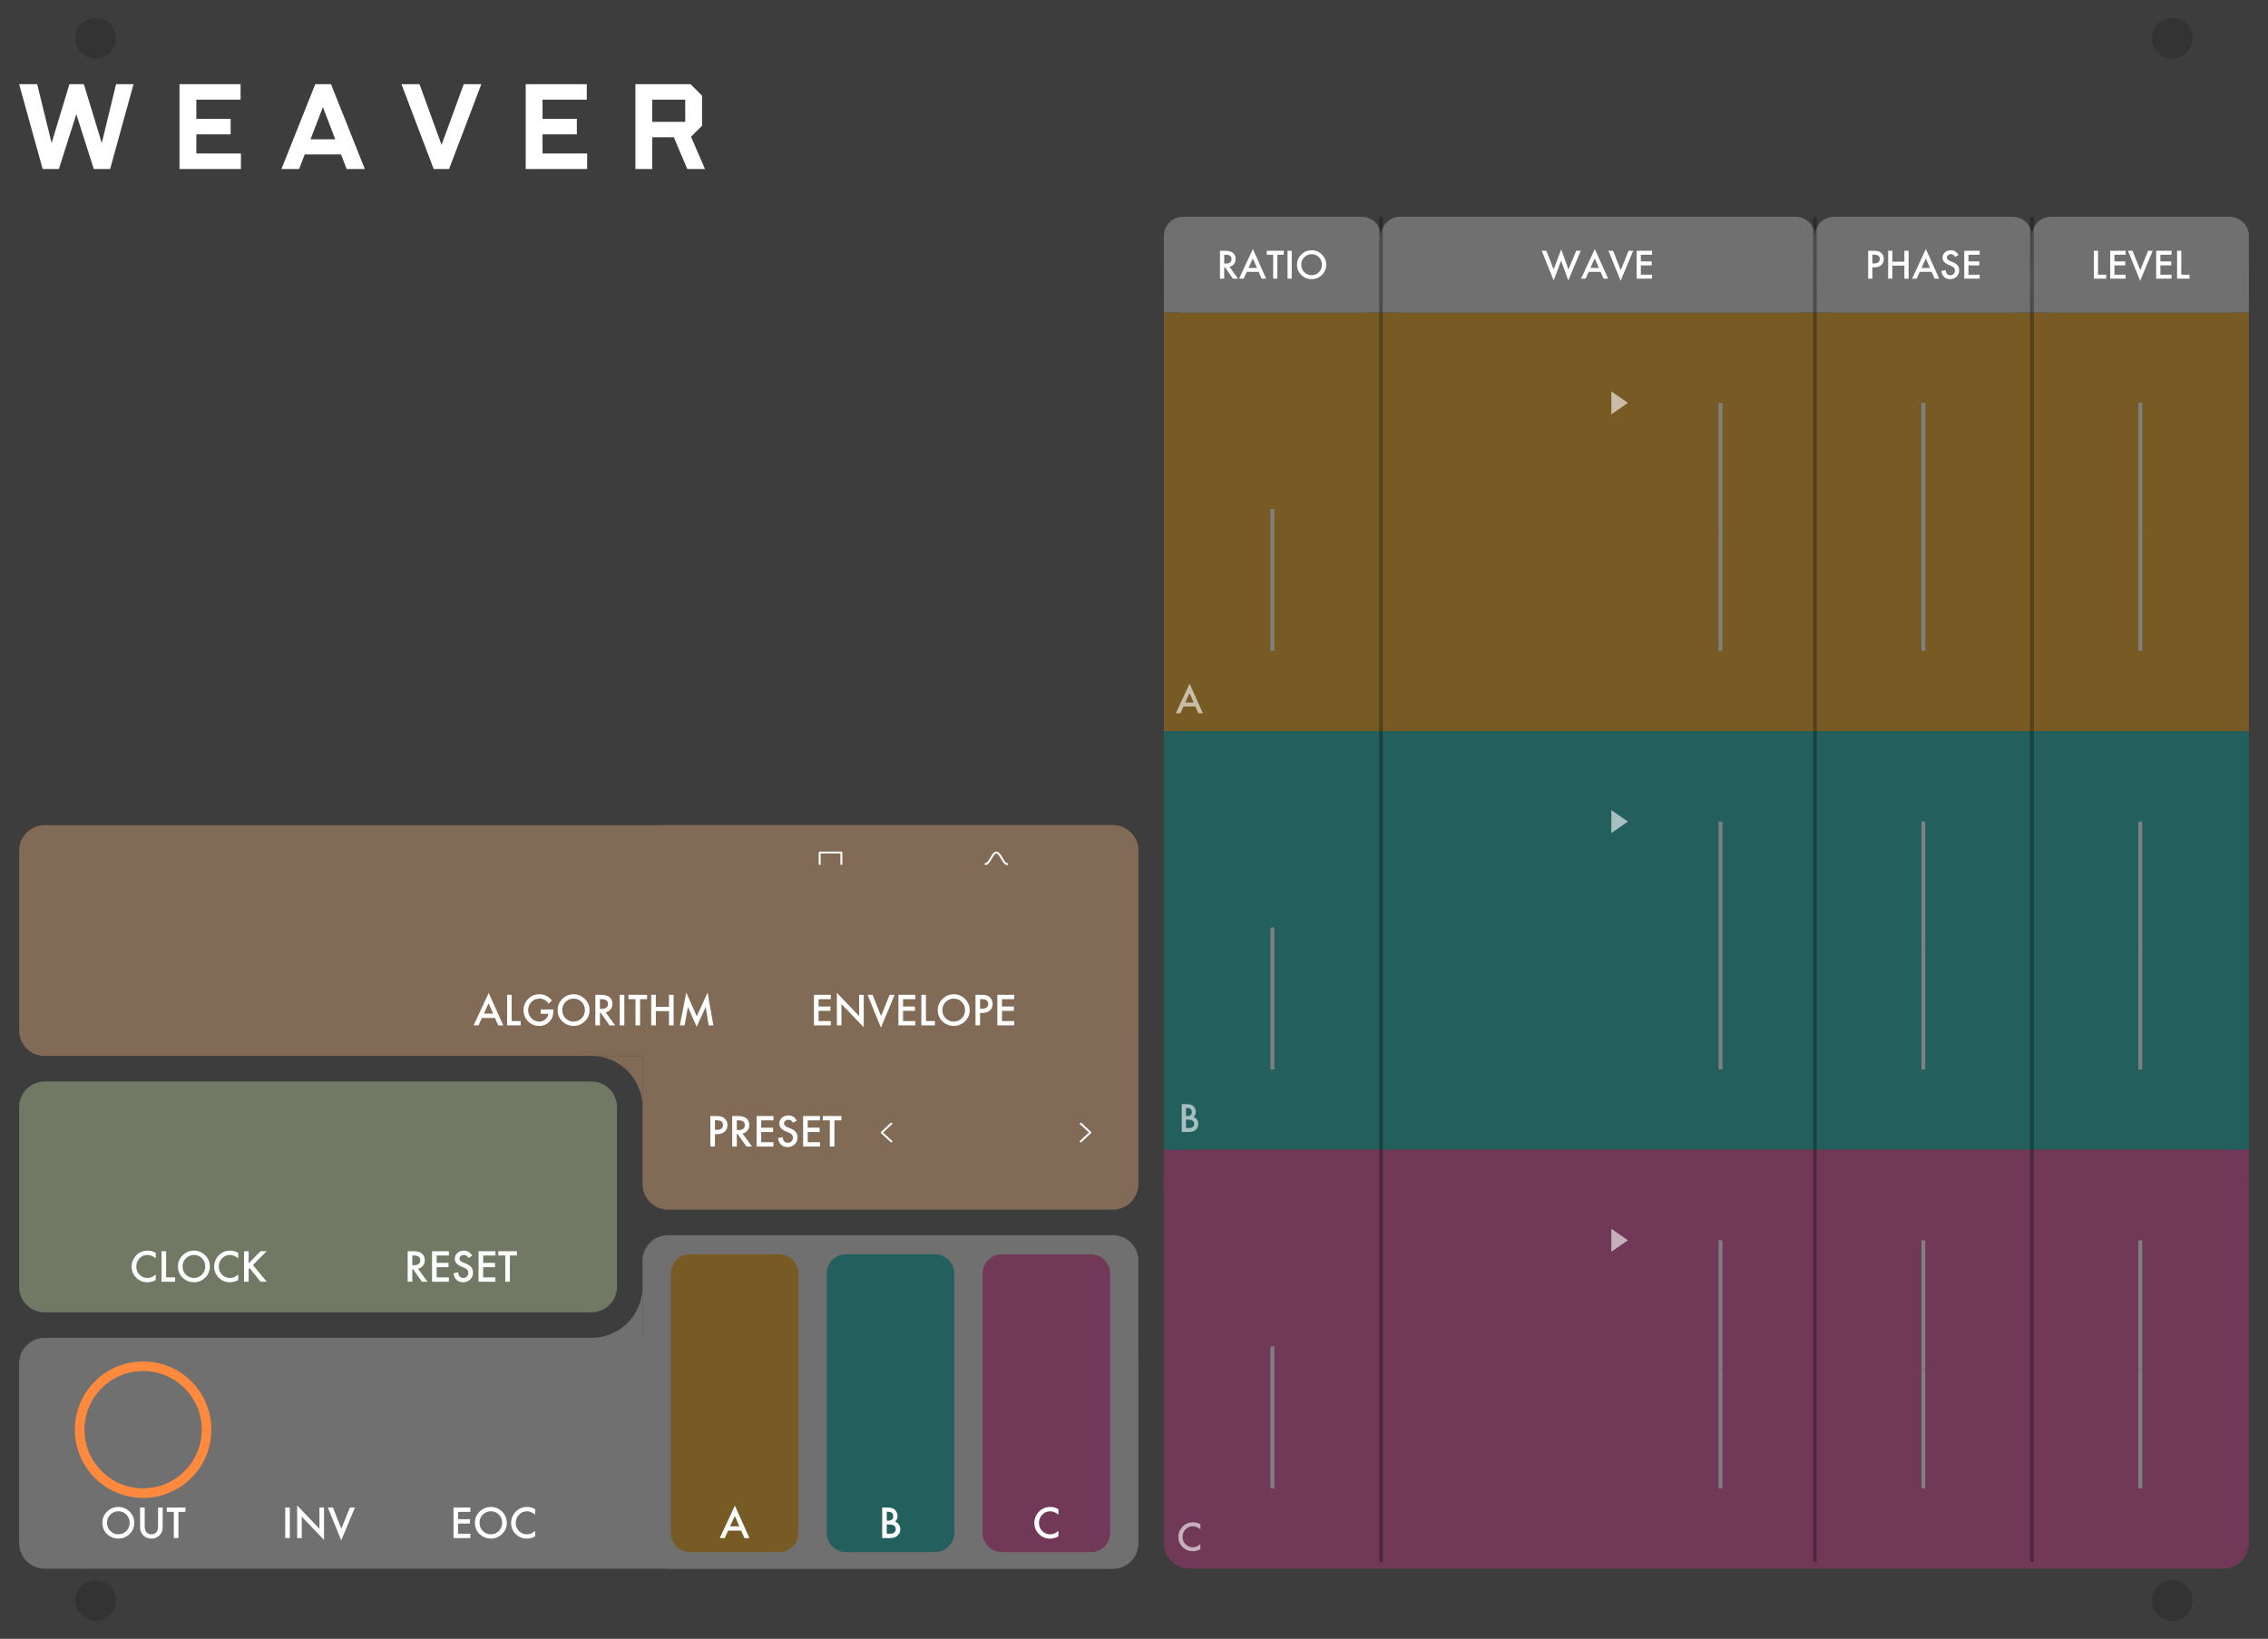
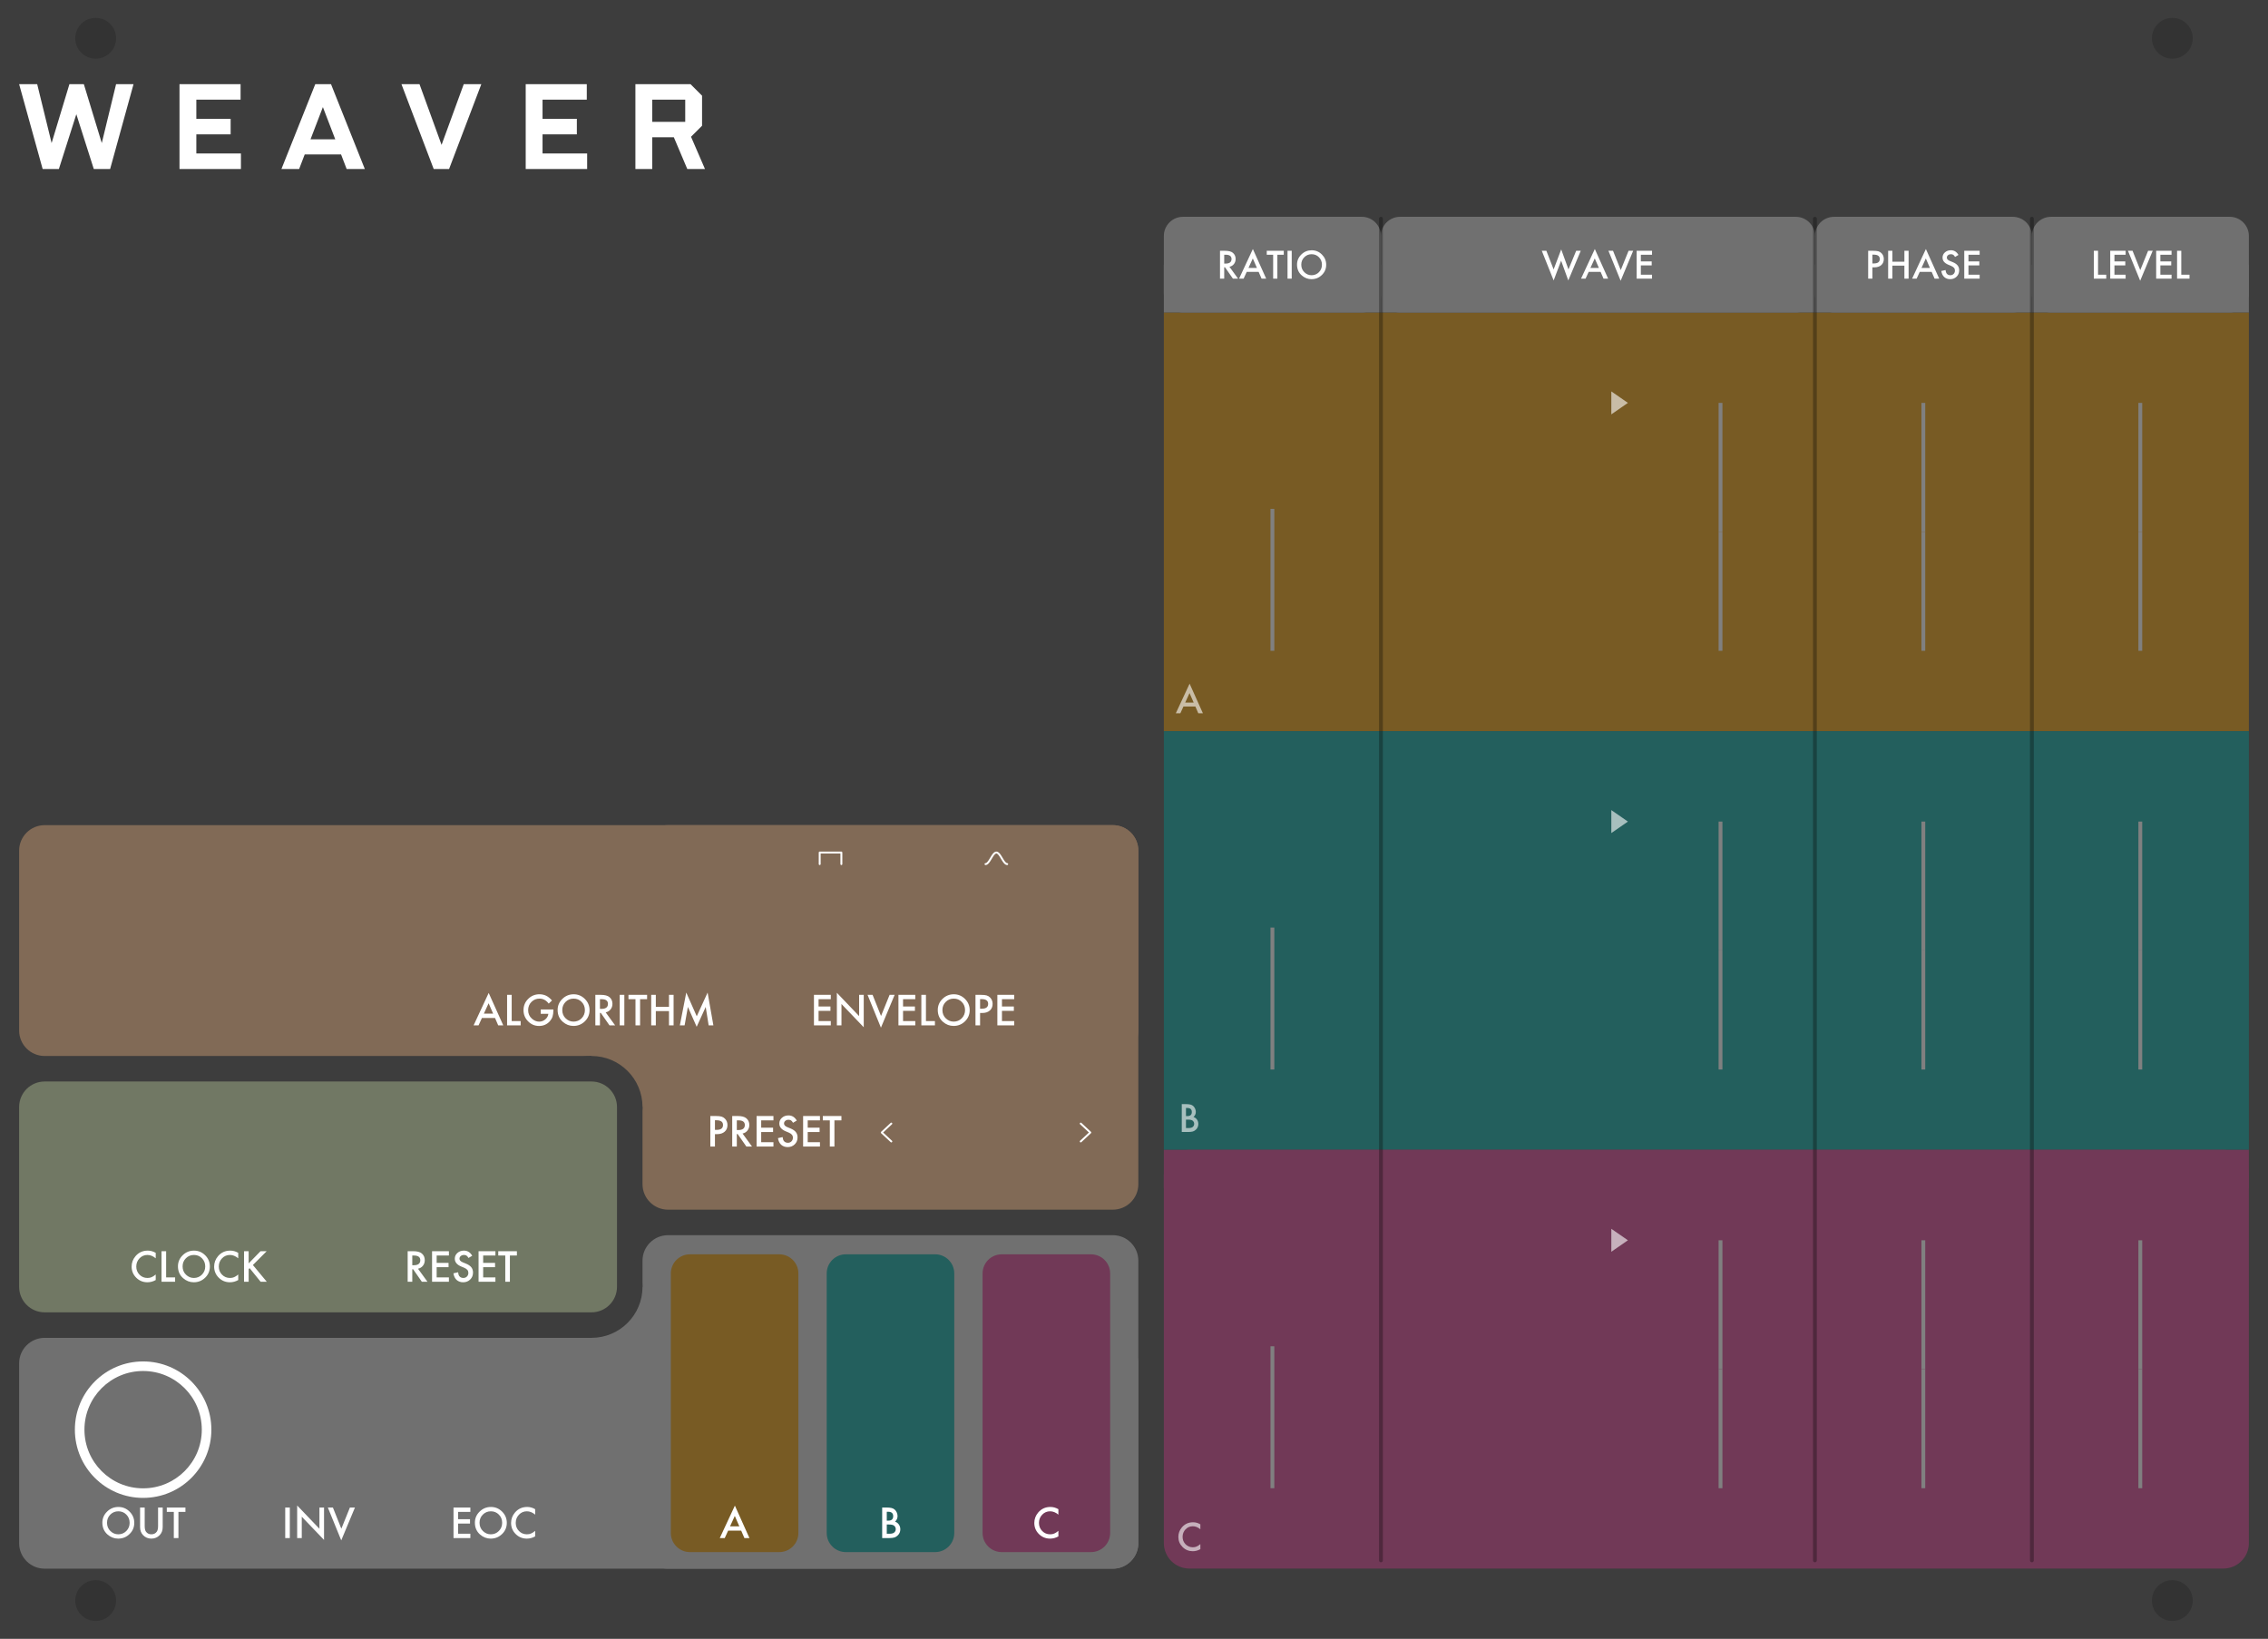
<svg xmlns="http://www.w3.org/2000/svg" version="1.1" width="177.8mm" height="128.5mm" viewBox="0 0 177.8 128.5">
  <g id="panel">
    <rect x="0" y="0" width="177.8" height="128.5" fill="#3d3d3d" />
    <rect class="zone" x="91.24" y="24.50" width="85.06" height="32.83" rx="0.00" fill="#785b24" fill-opacity="1.0" />
    <rect class="zone" x="91.24" y="57.33" width="85.06" height="32.83" rx="0.00" fill="#235f5d" fill-opacity="1.0" />
    <rect class="zone" x="91.24" y="90.16" width="85.06" height="32.83" rx="2.00" fill="#713957" fill-opacity="1.0" />
    <rect class="zone" x="91.24" y="90.16" width="85.06" height="3.00" rx="0.00" fill="#713957" fill-opacity="1.0" />
    <rect class="zone" x="1.50" y="64.70" width="87.74" height="18.10" rx="2.00" fill="#816a56" fill-opacity="1.0" />
    <rect class="zone" x="50.37" y="64.70" width="38.87" height="30.15" rx="2.00" fill="#816a56" fill-opacity="1.0" />
    <rect class="zone" x="1.50" y="104.90" width="87.74" height="18.10" rx="2.00" fill="#707070" fill-opacity="1.0" />
    <rect class="zone" x="50.37" y="96.85" width="38.87" height="26.15" rx="2.00" fill="#707070" fill-opacity="1.0" />
-     <rect class="zone" x="46.37" y="82.80" width="4.00" height="4.00" rx="0.00" fill="#816a56" fill-opacity="1.0" />
-     <rect class="zone" x="46.37" y="100.90" width="4.00" height="4.00" rx="0.00" fill="#707070" fill-opacity="1.0" />
+     <rect class="zone" x="46.37" y="81.80" width="5.00" height="5.00" rx="0.00" fill="#816a56" fill-opacity="1.0" />
+     <rect class="zone" x="46.37" y="100.90" width="5.00" height="5.00" rx="0.00" fill="#707070" fill-opacity="1.0" />
    <rect class="zone" x="42.37" y="82.80" width="8.00" height="8.00" rx="4.00" fill="#3d3d3d" fill-opacity="1.0" />
    <rect class="zone" x="42.37" y="96.90" width="8.00" height="8.00" rx="4.00" fill="#3d3d3d" fill-opacity="1.0" />
    <rect class="zone" x="1.50" y="84.80" width="46.87" height="18.10" rx="2.00" fill="#9aa883" fill-opacity="0.55" />
-     <rect class="zone" x="5.87" y="106.75" width="10.70" height="10.70" rx="5.35" fill="#ff8a3d" fill-opacity="1.0" />
+     <rect class="zone" x="5.87" y="106.75" width="10.70" height="10.70" rx="5.35" fill="#ffffff" fill-opacity="1.0" />
    <rect class="zone" x="6.62" y="107.50" width="9.20" height="9.20" rx="4.60" fill="#707070" fill-opacity="1.0" />
    <rect class="zone" x="52.59" y="98.35" width="10.00" height="23.35" rx="1.50" fill="#785b24" fill-opacity="1.0" />
    <rect class="zone" x="64.81" y="98.35" width="10.00" height="23.35" rx="1.50" fill="#235f5d" fill-opacity="1.0" />
    <rect class="zone" x="77.03" y="98.35" width="10.00" height="23.35" rx="1.50" fill="#713957" fill-opacity="1.0" />
    <rect class="zone" x="91.24" y="17.00" width="17.02" height="7.50" rx="1.50" fill="#707070" fill-opacity="1.0" />
    <rect class="zone" x="91.24" y="20.75" width="17.02" height="3.75" rx="0.00" fill="#707070" fill-opacity="1.0" />
    <rect class="zone" x="108.26" y="17.00" width="34.02" height="7.50" rx="1.50" fill="#707070" fill-opacity="1.0" />
    <rect class="zone" x="108.26" y="20.75" width="34.02" height="3.75" rx="0.00" fill="#707070" fill-opacity="1.0" />
    <rect class="zone" x="142.28" y="17.00" width="17.01" height="7.50" rx="1.50" fill="#707070" fill-opacity="1.0" />
    <rect class="zone" x="142.28" y="20.75" width="17.01" height="3.75" rx="0.00" fill="#707070" fill-opacity="1.0" />
    <rect class="zone" x="159.29" y="17.00" width="17.01" height="7.50" rx="1.50" fill="#707070" fill-opacity="1.0" />
    <rect class="zone" x="159.29" y="20.75" width="17.01" height="3.75" rx="0.00" fill="#707070" fill-opacity="1.0" />
    <rect class="zone" x="108.11" y="17.00" width="0.30" height="105.50" rx="0.15" fill="#000000" fill-opacity="0.3" />
    <rect class="zone" x="142.13" y="17.00" width="0.30" height="105.50" rx="0.15" fill="#000000" fill-opacity="0.3" />
    <rect class="zone" x="159.14" y="17.00" width="0.30" height="105.50" rx="0.15" fill="#000000" fill-opacity="0.3" />
    <circle cx="7.5" cy="3.0" r="1.6" fill="#333333" />
    <circle cx="170.3" cy="3.0" r="1.6" fill="#333333" />
    <circle cx="7.5" cy="125.5" r="1.6" fill="#333333" />
    <circle cx="170.3" cy="125.5" r="1.6" fill="#333333" />
    <rect x="99.6" y="39.9" width="0.3" height="11.13" fill="#808080" />
    <rect x="134.73" y="31.59" width="0.3" height="10.11" fill="#808080" />
    <rect x="134.73" y="41.7" width="0.3" height="9.33" fill="#808080" />
    <rect x="150.63" y="31.59" width="0.3" height="10.11" fill="#808080" />
    <rect x="150.63" y="41.7" width="0.3" height="9.33" fill="#808080" />
    <rect x="167.64" y="31.59" width="0.3" height="10.11" fill="#808080" />
    <rect x="167.64" y="41.7" width="0.3" height="9.33" fill="#808080" />
    <rect x="99.6" y="72.73" width="0.3" height="11.13" fill="#808080" />
    <rect x="134.73" y="64.42" width="0.3" height="10.11" fill="#808080" />
    <rect x="134.73" y="74.53" width="0.3" height="9.33" fill="#808080" />
    <rect x="150.63" y="64.42" width="0.3" height="10.11" fill="#808080" />
    <rect x="150.63" y="74.53" width="0.3" height="9.33" fill="#808080" />
    <rect x="167.64" y="64.42" width="0.3" height="10.11" fill="#808080" />
    <rect x="167.64" y="74.53" width="0.3" height="9.33" fill="#808080" />
    <rect x="99.6" y="105.56" width="0.3" height="11.13" fill="#808080" />
    <rect x="134.73" y="97.25" width="0.3" height="10.11" fill="#808080" />
    <rect x="134.73" y="107.36" width="0.3" height="9.33" fill="#808080" />
    <rect x="150.63" y="97.25" width="0.3" height="10.11" fill="#808080" />
    <rect x="150.63" y="107.36" width="0.3" height="9.33" fill="#808080" />
    <rect x="167.64" y="97.25" width="0.3" height="10.11" fill="#808080" />
    <rect x="167.64" y="107.36" width="0.3" height="9.33" fill="#808080" />
    <path fill="#ffffff" d="M3.343 13.25H4.616L5.984 8.956L7.352 13.25H8.634L10.468 6.6H9.1L7.979 11.217L6.573 6.6H5.442L4.046 11.217L2.916 6.6H1.5Z M14.072 13.25H18.888V12.034H15.392V10.533H18.081V9.317H15.392V7.816H18.86V6.6H14.072Z M22.064 13.25H23.451L23.888 12.11H26.738L27.175 13.25H28.6L25.95 6.6H24.715ZM24.344 10.922 25.313 8.396 26.282 10.922Z M33.999 13.25H35.206L37.733 6.6H36.355L34.617 11.36L32.887 6.6H31.472Z M41.213 13.25H46.029V12.034H42.533V10.533H45.222V9.317H42.533V7.816H46.001V6.6H41.213Z M49.813 13.25H51.133V10.761H52.825L53.879 13.25H55.266L54.173 10.723L55.038 9.858V7.503L54.136 6.6H49.813ZM51.133 9.555V7.816H53.718V9.555Z" />
    <path fill="#ffffff" d="M96.383 20.918 97.06 21.85H96.656L96.032 20.955H95.972V21.85H95.642V19.664H96.029Q96.462 19.664 96.655 19.827Q96.867 20.008 96.867 20.305Q96.867 20.537 96.734 20.704Q96.601 20.872 96.383 20.918ZM95.972 20.668H96.077Q96.546 20.668 96.546 20.309Q96.546 19.974 96.09 19.974H95.972Z M98.672 21.319H97.736L97.493 21.85H97.137L98.219 19.526L99.263 21.85H98.902ZM98.538 21.009 98.214 20.265 97.874 21.009Z M100.139 19.974V21.85H99.809V19.974H99.307V19.664H100.641V19.974Z M101.265 19.664V21.85H100.935V19.664Z M101.681 20.747Q101.681 20.285 102.02 19.954Q102.357 19.623 102.83 19.623Q103.297 19.623 103.631 19.957Q103.967 20.291 103.967 20.76Q103.967 21.231 103.63 21.56Q103.291 21.89 102.813 21.89Q102.389 21.89 102.052 21.597Q101.681 21.272 101.681 20.747ZM102.014 20.751Q102.014 21.114 102.258 21.347Q102.5 21.581 102.817 21.581Q103.161 21.581 103.398 21.343Q103.634 21.102 103.634 20.757Q103.634 20.407 103.4 20.171Q103.168 19.933 102.826 19.933Q102.484 19.933 102.249 20.171Q102.014 20.406 102.014 20.751Z" />
    <path fill="#ffffff" d="M121.227 19.664 121.797 21.125 122.391 19.557 122.96 21.125 123.565 19.664H123.923L122.946 21.989L122.384 20.44L121.798 21.99L120.869 19.664Z M125.48 21.319H124.544L124.3 21.85H123.945L125.026 19.526L126.07 21.85H125.709ZM125.345 21.009 125.021 20.265 124.681 21.009Z M126.454 19.664 127.058 21.179 127.672 19.664H128.033L127.051 22.014L126.093 19.664Z M129.511 19.974H128.634V20.499H129.485V20.809H128.634V21.54H129.511V21.85H128.305V19.664H129.511Z" />
    <path fill="#ffffff" d="M146.786 20.962V21.85H146.456V19.664H146.83Q147.105 19.664 147.245 19.702Q147.387 19.74 147.494 19.846Q147.682 20.03 147.682 20.311Q147.682 20.611 147.481 20.787Q147.28 20.962 146.939 20.962ZM146.786 20.656H146.909Q147.364 20.656 147.364 20.307Q147.364 19.968 146.895 19.968H146.786Z M148.352 20.519H149.295V19.664H149.625V21.85H149.295V20.829H148.352V21.85H148.022V19.664H148.352Z M151.433 21.319H150.498L150.254 21.85H149.899L150.98 19.526L152.024 21.85H151.663ZM151.299 21.009 150.975 20.265 150.635 21.009Z M153.533 19.989 153.266 20.148Q153.191 20.018 153.123 19.978Q153.052 19.933 152.94 19.933Q152.803 19.933 152.712 20.011Q152.622 20.087 152.622 20.203Q152.622 20.363 152.859 20.461L153.077 20.55Q153.344 20.658 153.467 20.813Q153.59 20.968 153.59 21.193Q153.59 21.495 153.389 21.691Q153.187 21.89 152.886 21.89Q152.602 21.89 152.416 21.721Q152.234 21.553 152.188 21.247L152.522 21.173Q152.545 21.366 152.602 21.439Q152.704 21.581 152.899 21.581Q153.053 21.581 153.155 21.478Q153.257 21.374 153.257 21.216Q153.257 21.152 153.24 21.099Q153.222 21.046 153.184 21.001Q153.147 20.956 153.087 20.918Q153.028 20.879 152.946 20.843L152.735 20.755Q152.286 20.566 152.286 20.2Q152.286 19.954 152.474 19.788Q152.663 19.621 152.943 19.621Q153.321 19.621 153.533 19.989Z M155.194 19.974H154.318V20.499H155.169V20.809H154.318V21.54H155.194V21.85H153.988V19.664H155.194Z" />
    <path fill="#ffffff" d="M164.476 19.664V21.54H165.119V21.85H164.146V19.664Z M166.638 19.974H165.762V20.499H166.613V20.809H165.762V21.54H166.638V21.85H165.432V19.664H166.638Z M167.182 19.664 167.786 21.179 168.4 19.664H168.761L167.779 22.014L166.821 19.664Z M170.239 19.974H169.362V20.499H170.214V20.809H169.362V21.54H170.239V21.85H169.033V19.664H170.239Z M171.002 19.664V21.54H171.645V21.85H170.672V19.664Z" />
    <path fill="#c9bda7" d="M93.712 55.399H92.776L92.533 55.93H92.177L93.259 53.606L94.303 55.93H93.942ZM93.578 55.089 93.253 54.345 92.914 55.089Z" />
    <path fill="#a7bfbe" d="M92.645 88.76V86.574H92.973Q93.193 86.574 93.323 86.608Q93.455 86.642 93.545 86.722Q93.637 86.806 93.691 86.931Q93.746 87.057 93.746 87.185Q93.746 87.42 93.566 87.583Q93.741 87.643 93.841 87.791Q93.943 87.939 93.943 88.134Q93.943 88.39 93.762 88.567Q93.653 88.676 93.517 88.719Q93.368 88.76 93.144 88.76ZM92.974 87.512H93.078Q93.262 87.512 93.348 87.431Q93.433 87.35 93.433 87.191Q93.433 87.037 93.345 86.957Q93.258 86.877 93.091 86.877H92.974ZM92.974 88.45H93.178Q93.402 88.45 93.507 88.362Q93.617 88.267 93.617 88.121Q93.617 87.98 93.511 87.883Q93.408 87.789 93.142 87.789H92.974Z" />
    <path fill="#c6b0bc" d="M94.102 119.521V119.912Q93.816 119.673 93.51 119.673Q93.173 119.673 92.942 119.915Q92.71 120.156 92.71 120.504Q92.71 120.848 92.942 121.084Q93.174 121.321 93.511 121.321Q93.685 121.321 93.807 121.264Q93.875 121.236 93.948 121.188Q94.021 121.14 94.102 121.072V121.47Q93.818 121.63 93.507 121.63Q93.038 121.63 92.707 121.303Q92.377 120.973 92.377 120.507Q92.377 120.089 92.653 119.762Q92.993 119.361 93.532 119.361Q93.827 119.361 94.102 119.521Z" />
    <path fill="#ffffff" d="M12.207 98.235V98.663Q11.894 98.401 11.559 98.401Q11.19 98.401 10.937 98.666Q10.683 98.93 10.683 99.311Q10.683 99.688 10.937 99.947Q11.191 100.205 11.56 100.205Q11.751 100.205 11.884 100.143Q11.959 100.112 12.039 100.06Q12.118 100.007 12.207 99.933V100.368Q11.897 100.543 11.556 100.543Q11.043 100.543 10.68 100.185Q10.319 99.824 10.319 99.314Q10.319 98.857 10.621 98.499Q10.993 98.06 11.584 98.06Q11.906 98.06 12.207 98.235Z M13.024 98.106V100.16H13.728V100.5H12.663V98.106Z M13.951 99.292Q13.951 98.787 14.321 98.424Q14.69 98.061 15.208 98.061Q15.72 98.061 16.086 98.427Q16.453 98.793 16.453 99.306Q16.453 99.823 16.084 100.182Q15.714 100.543 15.19 100.543Q14.726 100.543 14.357 100.222Q13.951 99.867 13.951 99.292ZM14.315 99.297Q14.315 99.694 14.582 99.95Q14.847 100.205 15.194 100.205Q15.571 100.205 15.83 99.945Q16.089 99.681 16.089 99.303Q16.089 98.92 15.833 98.661Q15.579 98.401 15.204 98.401Q14.83 98.401 14.573 98.661Q14.315 98.919 14.315 99.297Z M18.676 98.235V98.663Q18.363 98.401 18.028 98.401Q17.659 98.401 17.406 98.666Q17.152 98.93 17.152 99.311Q17.152 99.688 17.406 99.947Q17.661 100.205 18.03 100.205Q18.22 100.205 18.354 100.143Q18.428 100.112 18.508 100.06Q18.588 100.007 18.676 99.933V100.368Q18.366 100.543 18.025 100.543Q17.512 100.543 17.149 100.185Q16.788 99.824 16.788 99.314Q16.788 98.857 17.09 98.499Q17.462 98.06 18.053 98.06Q18.375 98.06 18.676 98.235Z M19.493 99.061 20.425 98.106H20.907L19.825 99.19L20.913 100.5H20.43L19.568 99.435L19.493 99.509V100.5H19.132V98.106H19.493Z" />
    <path fill="#ffffff" d="M32.77 99.48 33.511 100.5H33.069L32.386 99.52H32.321V100.5H31.959V98.106H32.383Q32.857 98.106 33.068 98.285Q33.3 98.483 33.3 98.809Q33.3 99.063 33.155 99.246Q33.009 99.429 32.77 99.48ZM32.321 99.206H32.435Q32.949 99.206 32.949 98.813Q32.949 98.446 32.449 98.446H32.321Z M35.192 98.446H34.232V99.021H35.164V99.361H34.232V100.16H35.192V100.5H33.871V98.106H35.192Z M37.02 98.463 36.727 98.637Q36.644 98.494 36.57 98.451Q36.492 98.401 36.37 98.401Q36.22 98.401 36.12 98.486Q36.021 98.57 36.021 98.697Q36.021 98.872 36.282 98.979L36.52 99.077Q36.812 99.195 36.947 99.364Q37.082 99.534 37.082 99.781Q37.082 100.111 36.861 100.326Q36.64 100.543 36.311 100.543Q36 100.543 35.796 100.359Q35.596 100.174 35.547 99.84L35.913 99.759Q35.937 99.97 36 100.05Q36.111 100.205 36.325 100.205Q36.494 100.205 36.606 100.092Q36.717 99.979 36.717 99.805Q36.717 99.736 36.698 99.678Q36.679 99.619 36.637 99.571Q36.596 99.522 36.531 99.479Q36.466 99.436 36.376 99.398L36.145 99.302Q35.654 99.094 35.654 98.694Q35.654 98.424 35.86 98.243Q36.066 98.06 36.373 98.06Q36.787 98.06 37.02 98.463Z M38.838 98.446H37.878V99.021H38.81V99.361H37.878V100.16H38.838V100.5H37.517V98.106H38.838Z M39.973 98.446V100.5H39.612V98.446H39.061V98.106H40.522V98.446Z" />
    <path fill="#ffffff" d="M38.807 79.819H37.782L37.516 80.4H37.127L38.311 77.856L39.454 80.4H39.058ZM38.66 79.479 38.305 78.665 37.933 79.479Z M40.114 78.006V80.06H40.818V80.4H39.753V78.006Z M42.391 79.154H43.381V79.233Q43.381 79.502 43.317 79.71Q43.255 79.902 43.108 80.07Q42.774 80.445 42.26 80.445Q41.757 80.445 41.399 80.082Q41.041 79.718 41.041 79.208Q41.041 78.687 41.406 78.324Q41.77 77.96 42.292 77.96Q42.573 77.96 42.816 78.075Q43.049 78.189 43.274 78.447L43.016 78.693Q42.722 78.301 42.298 78.301Q41.919 78.301 41.661 78.563Q41.404 78.82 41.404 79.208Q41.404 79.608 41.691 79.867Q41.959 80.107 42.272 80.107Q42.539 80.107 42.751 79.927Q42.964 79.746 42.988 79.493H42.391Z M43.715 79.192Q43.715 78.687 44.086 78.324Q44.455 77.961 44.973 77.961Q45.484 77.961 45.85 78.327Q46.218 78.693 46.218 79.206Q46.218 79.723 45.849 80.082Q45.478 80.443 44.954 80.443Q44.491 80.443 44.122 80.122Q43.715 79.767 43.715 79.192ZM44.08 79.197Q44.08 79.594 44.346 79.85Q44.612 80.105 44.959 80.105Q45.336 80.105 45.594 79.845Q45.853 79.581 45.853 79.203Q45.853 78.82 45.598 78.561Q45.343 78.301 44.968 78.301Q44.594 78.301 44.337 78.561Q44.08 78.819 44.08 79.197Z M47.483 79.38 48.224 80.4H47.782L47.098 79.42H47.033V80.4H46.672V78.006H47.095Q47.569 78.006 47.78 78.185Q48.013 78.383 48.013 78.709Q48.013 78.963 47.867 79.146Q47.721 79.329 47.483 79.38ZM47.033 79.106H47.148Q47.661 79.106 47.661 78.713Q47.661 78.346 47.162 78.346H47.033Z M48.945 78.006V80.4H48.583V78.006Z M50.18 78.346V80.4H49.819V78.346H49.269V78.006H50.729V78.346Z M51.413 78.943H52.445V78.006H52.806V80.4H52.445V79.282H51.413V80.4H51.051V78.006H51.413Z M53.296 80.4 53.8 77.827 54.622 79.687 55.473 77.827 55.926 80.4H55.555L55.324 78.955L54.616 80.51L53.927 78.954L53.67 80.4Z" />
    <path fill="#ffffff" d="M65.131 78.346H64.172V78.921H65.103V79.261H64.172V80.06H65.131V80.4H63.81V78.006H65.131Z M65.606 80.4V77.844L67.351 79.67V78.006H67.713V80.546L65.967 78.724V80.4Z M68.407 78.006 69.069 79.665 69.74 78.006H70.136L69.061 80.58L68.012 78.006Z M71.754 78.346H70.795V78.921H71.726V79.261H70.795V80.06H71.754V80.4H70.433V78.006H71.754Z M72.59 78.006V80.06H73.294V80.4H72.229V78.006Z M73.517 79.192Q73.517 78.687 73.887 78.324Q74.256 77.961 74.774 77.961Q75.286 77.961 75.652 78.327Q76.019 78.693 76.019 79.206Q76.019 79.723 75.65 80.082Q75.28 80.443 74.756 80.443Q74.292 80.443 73.923 80.122Q73.517 79.767 73.517 79.192ZM73.881 79.197Q73.881 79.594 74.148 79.85Q74.413 80.105 74.76 80.105Q75.137 80.105 75.396 79.845Q75.655 79.581 75.655 79.203Q75.655 78.82 75.399 78.561Q75.145 78.301 74.769 78.301Q74.396 78.301 74.139 78.561Q73.881 78.819 73.881 79.197Z M76.834 79.428V80.4H76.473V78.006H76.883Q77.183 78.006 77.337 78.048Q77.492 78.09 77.61 78.206Q77.816 78.408 77.816 78.715Q77.816 79.043 77.596 79.236Q77.376 79.428 77.002 79.428ZM76.834 79.093H76.969Q77.467 79.093 77.467 78.71Q77.467 78.34 76.954 78.34H76.834Z M79.509 78.346H78.549V78.921H79.481V79.261H78.549V80.06H79.509V80.4H78.188V78.006H79.509Z" />
    <path fill="#ffffff" d="M56.048 88.928V89.9H55.687V87.506H56.096Q56.397 87.506 56.551 87.548Q56.706 87.59 56.823 87.706Q57.03 87.908 57.03 88.215Q57.03 88.543 56.81 88.736Q56.589 88.928 56.216 88.928ZM56.048 88.593H56.183Q56.681 88.593 56.681 88.21Q56.681 87.84 56.168 87.84H56.048Z M58.213 88.88 58.954 89.9H58.512L57.828 88.92H57.763V89.9H57.402V87.506H57.825Q58.299 87.506 58.51 87.685Q58.743 87.883 58.743 88.209Q58.743 88.463 58.597 88.646Q58.451 88.829 58.213 88.88ZM57.763 88.606H57.878Q58.391 88.606 58.391 88.213Q58.391 87.846 57.892 87.846H57.763Z M60.634 87.846H59.674V88.421H60.606V88.761H59.674V89.56H60.634V89.9H59.313V87.506H60.634Z M62.462 87.863 62.169 88.037Q62.087 87.894 62.012 87.851Q61.935 87.801 61.812 87.801Q61.662 87.801 61.563 87.886Q61.464 87.97 61.464 88.097Q61.464 88.272 61.724 88.379L61.963 88.477Q62.254 88.595 62.389 88.764Q62.524 88.934 62.524 89.181Q62.524 89.511 62.304 89.726Q62.082 89.943 61.753 89.943Q61.442 89.943 61.239 89.759Q61.039 89.574 60.989 89.24L61.355 89.159Q61.38 89.37 61.442 89.45Q61.553 89.605 61.767 89.605Q61.936 89.605 62.048 89.492Q62.16 89.379 62.16 89.205Q62.16 89.136 62.14 89.078Q62.121 89.019 62.08 88.971Q62.039 88.922 61.974 88.879Q61.908 88.836 61.819 88.798L61.588 88.702Q61.096 88.494 61.096 88.094Q61.096 87.824 61.302 87.643Q61.508 87.46 61.815 87.46Q62.229 87.46 62.462 87.863Z M64.28 87.846H63.321V88.421H64.252V88.761H63.321V89.56H64.28V89.9H62.96V87.506H64.28Z M65.415 87.846V89.9H65.054V87.846H64.504V87.506H65.964V87.846Z" />
    <path fill="#ffffff" d="M8.025 119.392Q8.025 118.887 8.396 118.524Q8.765 118.161 9.283 118.161Q9.794 118.161 10.16 118.527Q10.527 118.893 10.527 119.406Q10.527 119.923 10.158 120.282Q9.788 120.643 9.264 120.643Q8.8 120.643 8.431 120.322Q8.025 119.967 8.025 119.392ZM8.39 119.397Q8.39 119.794 8.656 120.05Q8.921 120.305 9.269 120.305Q9.645 120.305 9.904 120.045Q10.163 119.781 10.163 119.403Q10.163 119.02 9.907 118.761Q9.653 118.501 9.278 118.501Q8.904 118.501 8.647 118.761Q8.39 119.019 8.39 119.397Z M11.343 118.206V119.648Q11.343 119.957 11.444 120.099Q11.594 120.305 11.867 120.305Q12.141 120.305 12.292 120.099Q12.392 119.961 12.392 119.648V118.206H12.754V119.747Q12.754 120.126 12.518 120.371Q12.253 120.643 11.867 120.643Q11.481 120.643 11.217 120.371Q10.982 120.126 10.982 119.747V118.206Z M13.988 118.546V120.6H13.626V118.546H13.076V118.206H14.537V118.546Z" />
    <path fill="#ffffff" d="M22.721 118.206V120.6H22.36V118.206Z M23.296 120.6V118.044L25.042 119.87V118.206H25.403V120.746L23.657 118.924V120.6Z M26.098 118.206 26.76 119.865 27.431 118.206H27.826L26.752 120.78L25.702 118.206Z" />
    <path fill="#ffffff" d="M36.874 118.546H35.915V119.121H36.846V119.461H35.915V120.26H36.874V120.6H35.553V118.206H36.874Z M37.229 119.392Q37.229 118.887 37.6 118.524Q37.969 118.161 38.486 118.161Q38.998 118.161 39.364 118.527Q39.731 118.893 39.731 119.406Q39.731 119.923 39.362 120.282Q38.992 120.643 38.468 120.643Q38.004 120.643 37.635 120.322Q37.229 119.967 37.229 119.392ZM37.594 119.397Q37.594 119.794 37.86 120.05Q38.125 120.305 38.473 120.305Q38.849 120.305 39.108 120.045Q39.367 119.781 39.367 119.403Q39.367 119.02 39.111 118.761Q38.857 118.501 38.482 118.501Q38.108 118.501 37.851 118.761Q37.594 119.019 37.594 119.397Z M41.954 118.335V118.763Q41.641 118.501 41.306 118.501Q40.937 118.501 40.685 118.766Q40.431 119.03 40.431 119.411Q40.431 119.788 40.685 120.047Q40.939 120.305 41.308 120.305Q41.499 120.305 41.632 120.243Q41.706 120.212 41.786 120.16Q41.866 120.107 41.954 120.033V120.468Q41.644 120.643 41.303 120.643Q40.79 120.643 40.427 120.285Q40.066 119.924 40.066 119.414Q40.066 118.957 40.369 118.599Q40.741 118.16 41.331 118.16Q41.654 118.16 41.954 118.335Z" />
    <path fill="#ffffff" d="M58.107 120.019H57.082L56.816 120.6H56.427L57.611 118.056L58.753 120.6H58.358ZM57.96 119.679 57.605 118.865 57.233 119.679Z" />
    <path fill="#ffffff" d="M69.158 120.6V118.206H69.518Q69.758 118.206 69.901 118.244Q70.045 118.281 70.144 118.369Q70.245 118.461 70.304 118.597Q70.364 118.735 70.364 118.876Q70.364 119.133 70.167 119.312Q70.358 119.377 70.468 119.54Q70.58 119.701 70.58 119.915Q70.58 120.195 70.381 120.389Q70.262 120.509 70.113 120.555Q69.95 120.6 69.705 120.6ZM69.519 119.234H69.632Q69.834 119.234 69.928 119.145Q70.022 119.056 70.022 118.882Q70.022 118.713 69.925 118.626Q69.829 118.538 69.646 118.538H69.519ZM69.519 120.26H69.743Q69.988 120.26 70.102 120.164Q70.223 120.06 70.223 119.901Q70.223 119.746 70.107 119.64Q69.994 119.536 69.702 119.536H69.519Z" />
    <path fill="#ffffff" d="M82.973 118.335V118.763Q82.66 118.501 82.325 118.501Q81.956 118.501 81.704 118.766Q81.449 119.03 81.449 119.411Q81.449 119.788 81.704 120.047Q81.958 120.305 82.327 120.305Q82.518 120.305 82.651 120.243Q82.725 120.212 82.805 120.16Q82.885 120.107 82.973 120.033V120.468Q82.663 120.643 82.322 120.643Q81.809 120.643 81.446 120.285Q81.085 119.924 81.085 119.414Q81.085 118.957 81.387 118.599Q81.759 118.16 82.35 118.16Q82.673 118.16 82.973 118.335Z" />
  </g>
  <g id="glyphs">
    <polyline points="64.26,67.753 64.26,66.847 65.96,66.847 65.96,67.753" fill="none" stroke="#ffffff" stroke-width="0.15" stroke-linecap="round" stroke-linejoin="round" />
    <polyline points="77.26,67.753 77.302,67.747 77.345,67.73 77.388,67.703 77.43,67.666 77.472,67.62 77.515,67.566 77.558,67.505 77.6,67.44 77.642,67.371 77.685,67.3 77.728,67.229 77.77,67.16 77.812,67.094 77.855,67.034 77.897,66.98 77.94,66.934 77.983,66.897 78.025,66.87 78.067,66.853 78.11,66.847 78.153,66.853 78.195,66.87 78.237,66.897 78.28,66.934 78.323,66.98 78.365,67.034 78.407,67.094 78.45,67.16 78.493,67.229 78.535,67.3 78.578,67.371 78.62,67.44 78.662,67.505 78.705,67.566 78.748,67.62 78.79,67.666 78.832,67.703 78.875,67.73 78.918,67.747 78.96,67.753" fill="none" stroke="#ffffff" stroke-width="0.15" stroke-linecap="round" stroke-linejoin="round" />
    <polyline points="69.875,88.1 69.125,88.8 69.875,89.5" fill="none" stroke="#ffffff" stroke-width="0.15" stroke-linecap="round" stroke-linejoin="round" />
    <polyline points="84.725,88.1 85.475,88.8 84.725,89.5" fill="none" stroke="#ffffff" stroke-width="0.15" stroke-linecap="round" stroke-linejoin="round" />
    <polygon points="126.32,30.69 127.62,31.59 126.32,32.49" fill="#ffffff" fill-opacity="0.6" />
    <polygon points="126.32,63.52 127.62,64.42 126.32,65.32" fill="#ffffff" fill-opacity="0.6" />
    <polygon points="126.32,96.35 127.62,97.25 126.32,98.15" fill="#ffffff" fill-opacity="0.6" />
  </g>
  <g id="components" style="display:none">
    <rect id="SCREEN#Widget" x="1.5" y="17.0" width="87.74" height="45.7" fill="#ffff00" />
    <circle id="A_WAVE_PARAM#VCVBezel" cx="117.35" cy="51.03" r="2" fill="#ff0000" />
    <rect id="A_WAVE_SCREEN#Widget" x="110.35" y="28.39" width="14.0" height="17.0" fill="#ffff00" />
    <rect id="A_RATIO_SCREEN#Widget" x="94.25" y="26.8" width="11.0" height="6.0" fill="#ffff00" />
    <circle id="A_RATIO_PARAM#RoundBlackSnapKnob" cx="99.75" cy="39.9" r="2" fill="#ff0000" />
    <circle id="A_RATIO_INPUT#PJ301MPort" cx="99.75" cy="51.03" r="2" fill="#00ff00" />
    <circle id="A_PARAM_PARAM#RoundBlackKnob" cx="134.88" cy="31.59" r="2" fill="#ff0000" />
    <circle id="A_PARAM_ATTEN_PARAM#Trimpot" cx="134.88" cy="41.7" r="2" fill="#ff0000" />
    <circle id="A_PARAM_INPUT#PJ301MPort" cx="134.88" cy="51.03" r="2" fill="#00ff00" />
    <circle id="A_PHASE_PARAM#RoundBlackKnob" cx="150.78" cy="31.59" r="2" fill="#ff0000" />
    <circle id="A_PHASE_ATTEN_PARAM#Trimpot" cx="150.78" cy="41.7" r="2" fill="#ff0000" />
    <circle id="A_PHASE_INPUT#PJ301MPort" cx="150.78" cy="51.03" r="2" fill="#00ff00" />
    <circle id="A_LEVEL_PARAM#RoundBlackKnob" cx="167.79" cy="31.59" r="2" fill="#ff0000" />
    <circle id="A_LEVEL_ATTEN_PARAM#Trimpot" cx="167.79" cy="41.7" r="2" fill="#ff0000" />
    <circle id="A_LEVEL_INPUT#PJ301MPort" cx="167.79" cy="51.03" r="2" fill="#00ff00" />
    <circle id="B_WAVE_PARAM#VCVBezel" cx="117.35" cy="83.86" r="2" fill="#ff0000" />
    <rect id="B_WAVE_SCREEN#Widget" x="110.35" y="61.22" width="14.0" height="17.0" fill="#ffff00" />
    <rect id="B_RATIO_SCREEN#Widget" x="94.25" y="59.63" width="11.0" height="6.0" fill="#ffff00" />
    <circle id="B_RATIO_PARAM#RoundBlackSnapKnob" cx="99.75" cy="72.73" r="2" fill="#ff0000" />
    <circle id="B_RATIO_INPUT#PJ301MPort" cx="99.75" cy="83.86" r="2" fill="#00ff00" />
    <circle id="B_PARAM_PARAM#RoundBlackKnob" cx="134.88" cy="64.42" r="2" fill="#ff0000" />
    <circle id="B_PARAM_ATTEN_PARAM#Trimpot" cx="134.88" cy="74.53" r="2" fill="#ff0000" />
    <circle id="B_PARAM_INPUT#PJ301MPort" cx="134.88" cy="83.86" r="2" fill="#00ff00" />
    <circle id="B_PHASE_PARAM#RoundBlackKnob" cx="150.78" cy="64.42" r="2" fill="#ff0000" />
    <circle id="B_PHASE_ATTEN_PARAM#Trimpot" cx="150.78" cy="74.53" r="2" fill="#ff0000" />
    <circle id="B_PHASE_INPUT#PJ301MPort" cx="150.78" cy="83.86" r="2" fill="#00ff00" />
    <circle id="B_LEVEL_PARAM#RoundBlackKnob" cx="167.79" cy="64.42" r="2" fill="#ff0000" />
    <circle id="B_LEVEL_ATTEN_PARAM#Trimpot" cx="167.79" cy="74.53" r="2" fill="#ff0000" />
    <circle id="B_LEVEL_INPUT#PJ301MPort" cx="167.79" cy="83.86" r="2" fill="#00ff00" />
    <circle id="C_WAVE_PARAM#VCVBezel" cx="117.35" cy="116.69" r="2" fill="#ff0000" />
    <rect id="C_WAVE_SCREEN#Widget" x="110.35" y="94.05" width="14.0" height="17.0" fill="#ffff00" />
    <rect id="C_RATIO_SCREEN#Widget" x="94.25" y="92.46" width="11.0" height="6.0" fill="#ffff00" />
    <circle id="C_RATIO_PARAM#RoundBlackSnapKnob" cx="99.75" cy="105.56" r="2" fill="#ff0000" />
    <circle id="C_RATIO_INPUT#PJ301MPort" cx="99.75" cy="116.69" r="2" fill="#00ff00" />
    <circle id="C_PARAM_PARAM#RoundBlackKnob" cx="134.88" cy="97.25" r="2" fill="#ff0000" />
    <circle id="C_PARAM_ATTEN_PARAM#Trimpot" cx="134.88" cy="107.36" r="2" fill="#ff0000" />
    <circle id="C_PARAM_INPUT#PJ301MPort" cx="134.88" cy="116.69" r="2" fill="#00ff00" />
    <circle id="C_PHASE_PARAM#RoundBlackKnob" cx="150.78" cy="97.25" r="2" fill="#ff0000" />
    <circle id="C_PHASE_ATTEN_PARAM#Trimpot" cx="150.78" cy="107.36" r="2" fill="#ff0000" />
    <circle id="C_PHASE_INPUT#PJ301MPort" cx="150.78" cy="116.69" r="2" fill="#00ff00" />
    <circle id="C_LEVEL_PARAM#RoundBlackKnob" cx="167.79" cy="97.25" r="2" fill="#ff0000" />
    <circle id="C_LEVEL_ATTEN_PARAM#Trimpot" cx="167.79" cy="107.36" r="2" fill="#ff0000" />
    <circle id="C_LEVEL_INPUT#PJ301MPort" cx="167.79" cy="116.69" r="2" fill="#00ff00" />
    <circle id="BPM_PARAM#RoundBlackKnob" cx="10.3" cy="92.0" r="2" fill="#ff0000" />
    <circle id="CLOCK_INPUT#PJ301MPort" cx="20.8" cy="92.0" r="2" fill="#00ff00" />
    <circle id="RESET_PARAM#VCVButton" cx="31.865" cy="92.0" r="2" fill="#ff0000" />
    <circle id="RESET_INPUT#PJ301MPort" cx="40.365" cy="92.0" r="2" fill="#00ff00" />
    <rect id="ALGORITHM_SCREEN#Widget" x="3.9" y="67.1" width="26.0" height="13.3" fill="#ffff00" />
    <circle id="ALGORITHM_PARAM#VCVButton" cx="42.13" cy="71.9" r="2" fill="#ff0000" />
    <circle id="ALGORITHM_INPUT#PJ301MPort" cx="51.13" cy="71.9" r="2" fill="#00ff00" />
    <circle id="WINDOW_PARAM#RoundBlackKnob" cx="71.61" cy="71.9" r="2" fill="#ff0000" />
    <circle id="PRESET_PREV_PARAM#TL1105" cx="74.0" cy="88.8" r="2" fill="#ff0000" />
    <circle id="PRESET_NEXT_PARAM#TL1105" cx="80.6" cy="88.8" r="2" fill="#ff0000" />
    <circle id="MAIN_OUTPUT#PJ301MPort" cx="11.215" cy="112.1" r="2" fill="#0000ff" />
    <circle id="INV_OUTPUT#PJ301MPort" cx="24.955" cy="112.1" r="2" fill="#0000ff" />
    <circle id="EOC_OUTPUT#PJ301MPort" cx="38.695" cy="112.1" r="2" fill="#0000ff" />
    <circle id="A_TRACE_PARAM#VCVButton" cx="57.59" cy="103.0" r="2" fill="#ff0000" />
    <circle id="B_TRACE_PARAM#VCVButton" cx="69.81" cy="103.0" r="2" fill="#ff0000" />
    <circle id="C_TRACE_PARAM#VCVButton" cx="82.03" cy="103.0" r="2" fill="#ff0000" />
    <circle id="A_OUTPUT#PJ301MPort" cx="57.59" cy="112.1" r="2" fill="#0000ff" />
    <circle id="B_OUTPUT#PJ301MPort" cx="69.81" cy="112.1" r="2" fill="#0000ff" />
    <circle id="C_OUTPUT#PJ301MPort" cx="82.03" cy="112.1" r="2" fill="#0000ff" />
  </g>
</svg>
